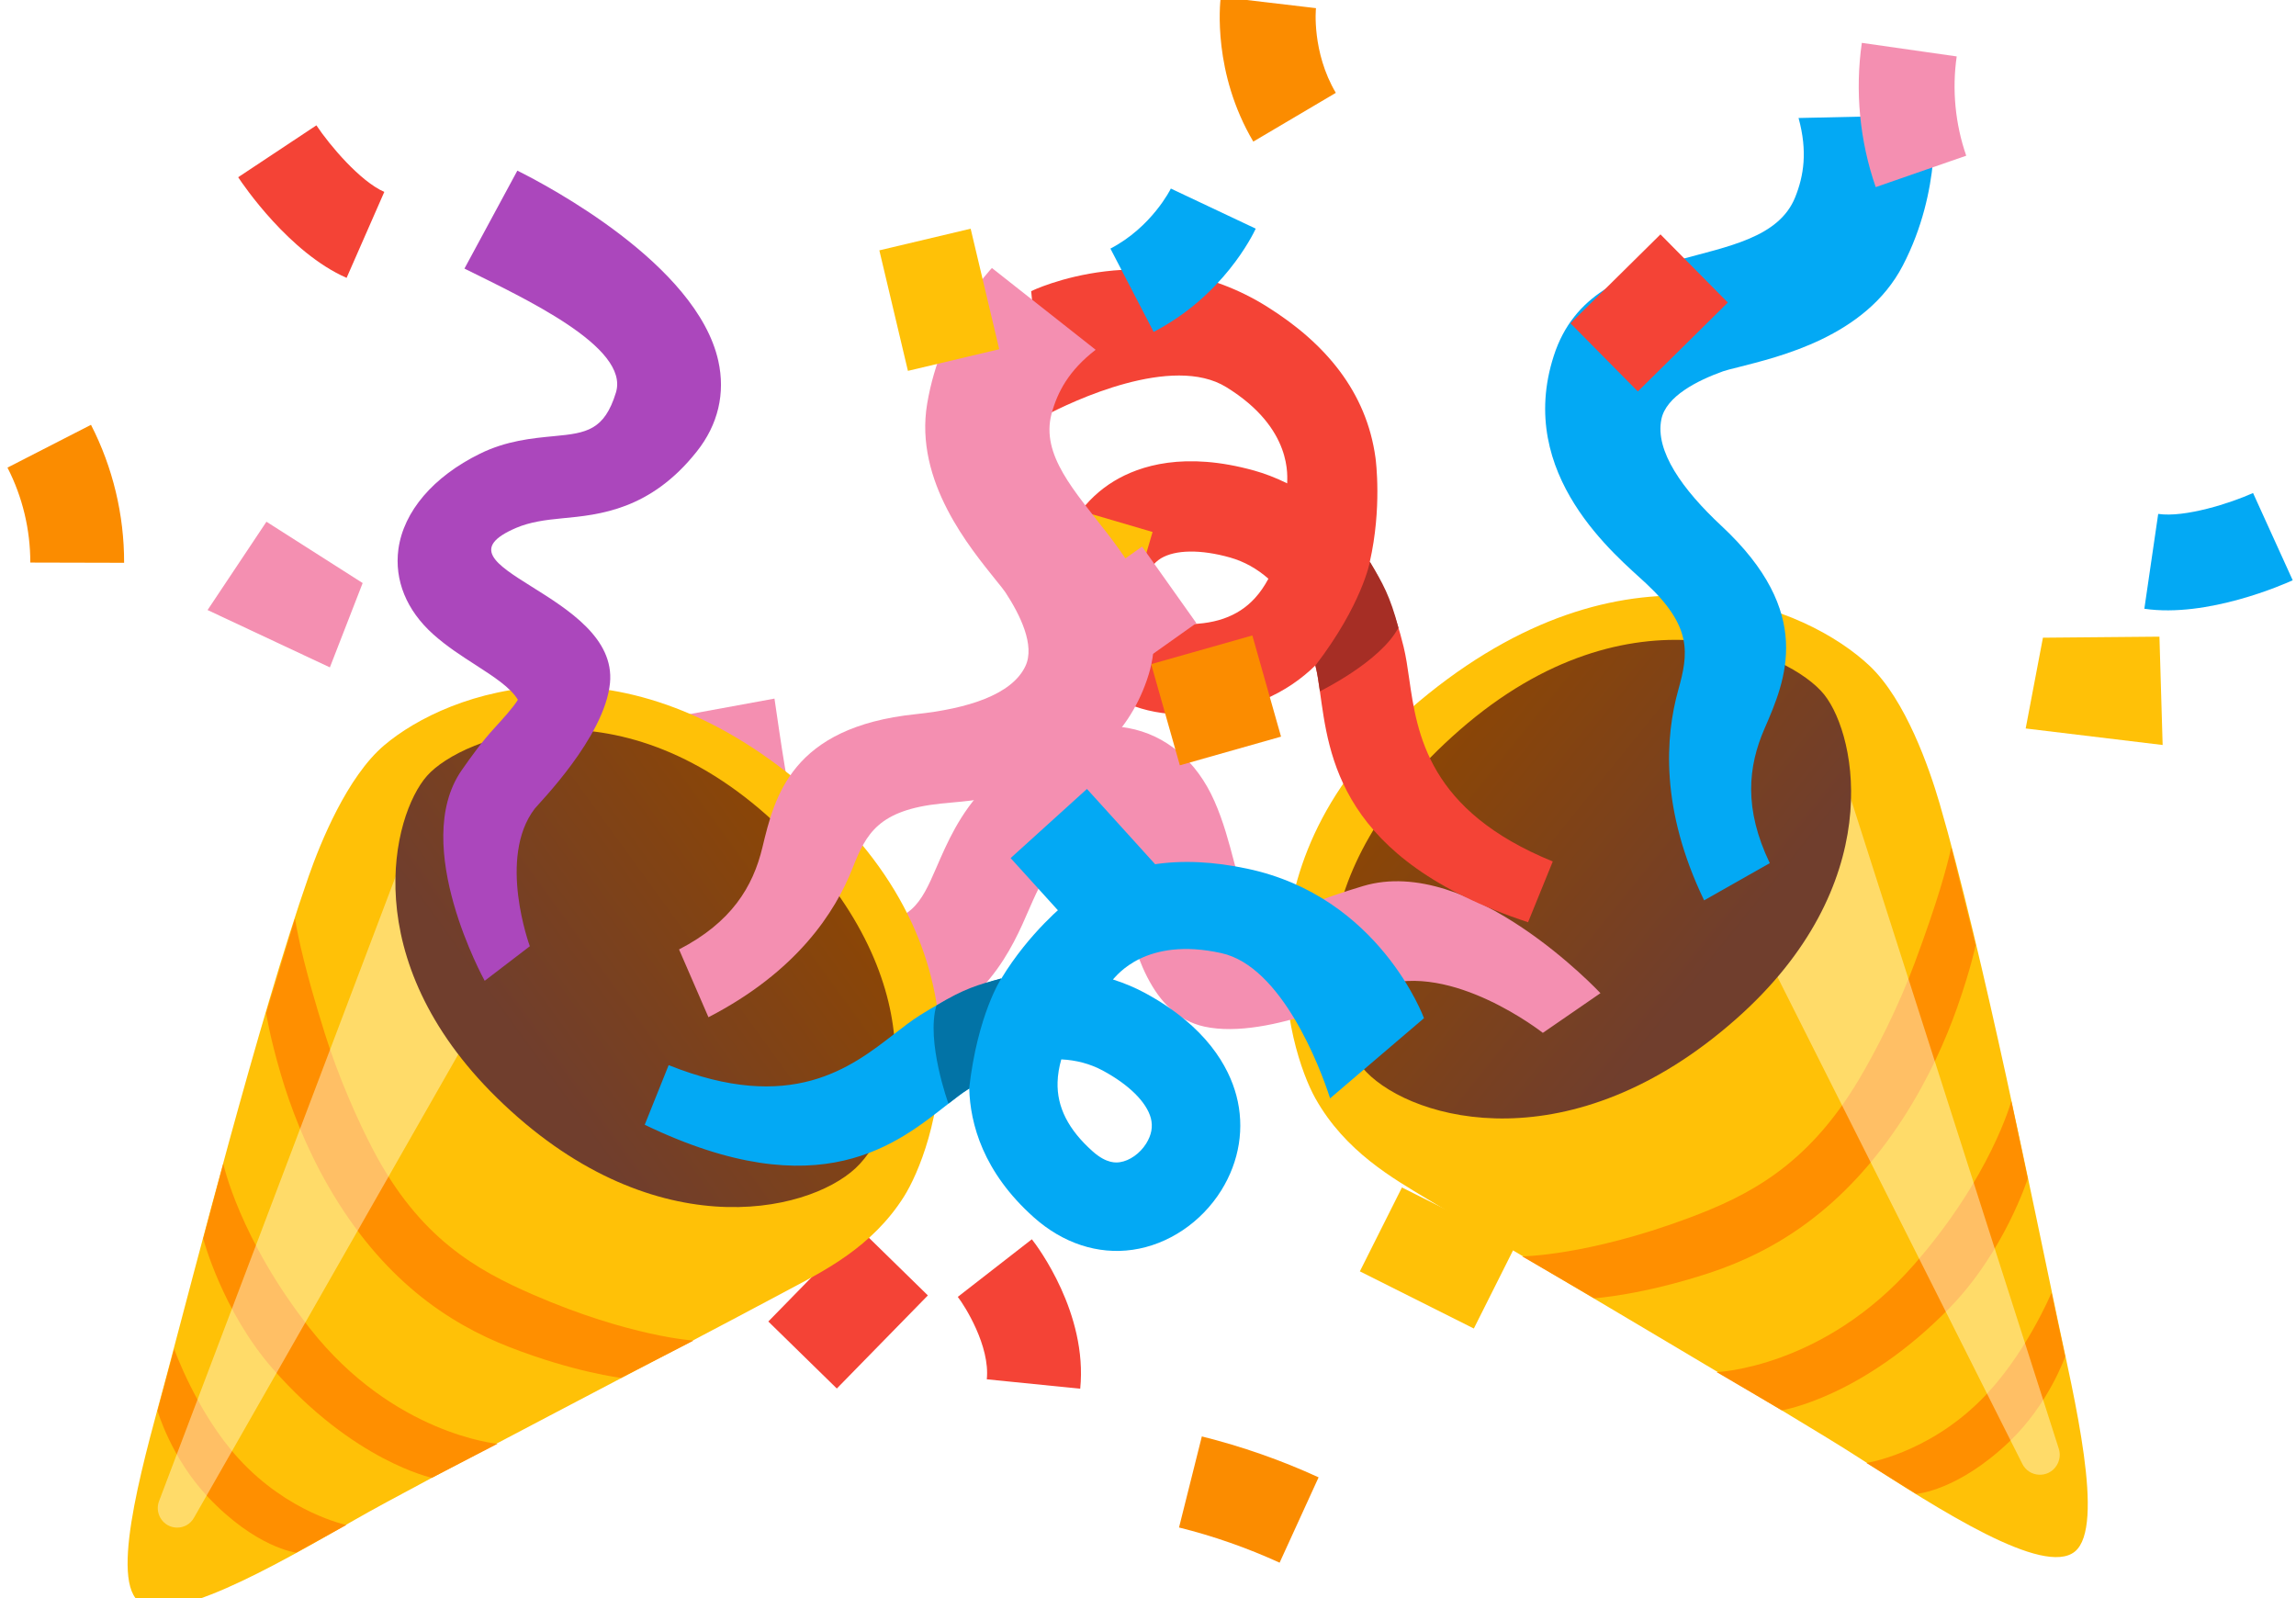
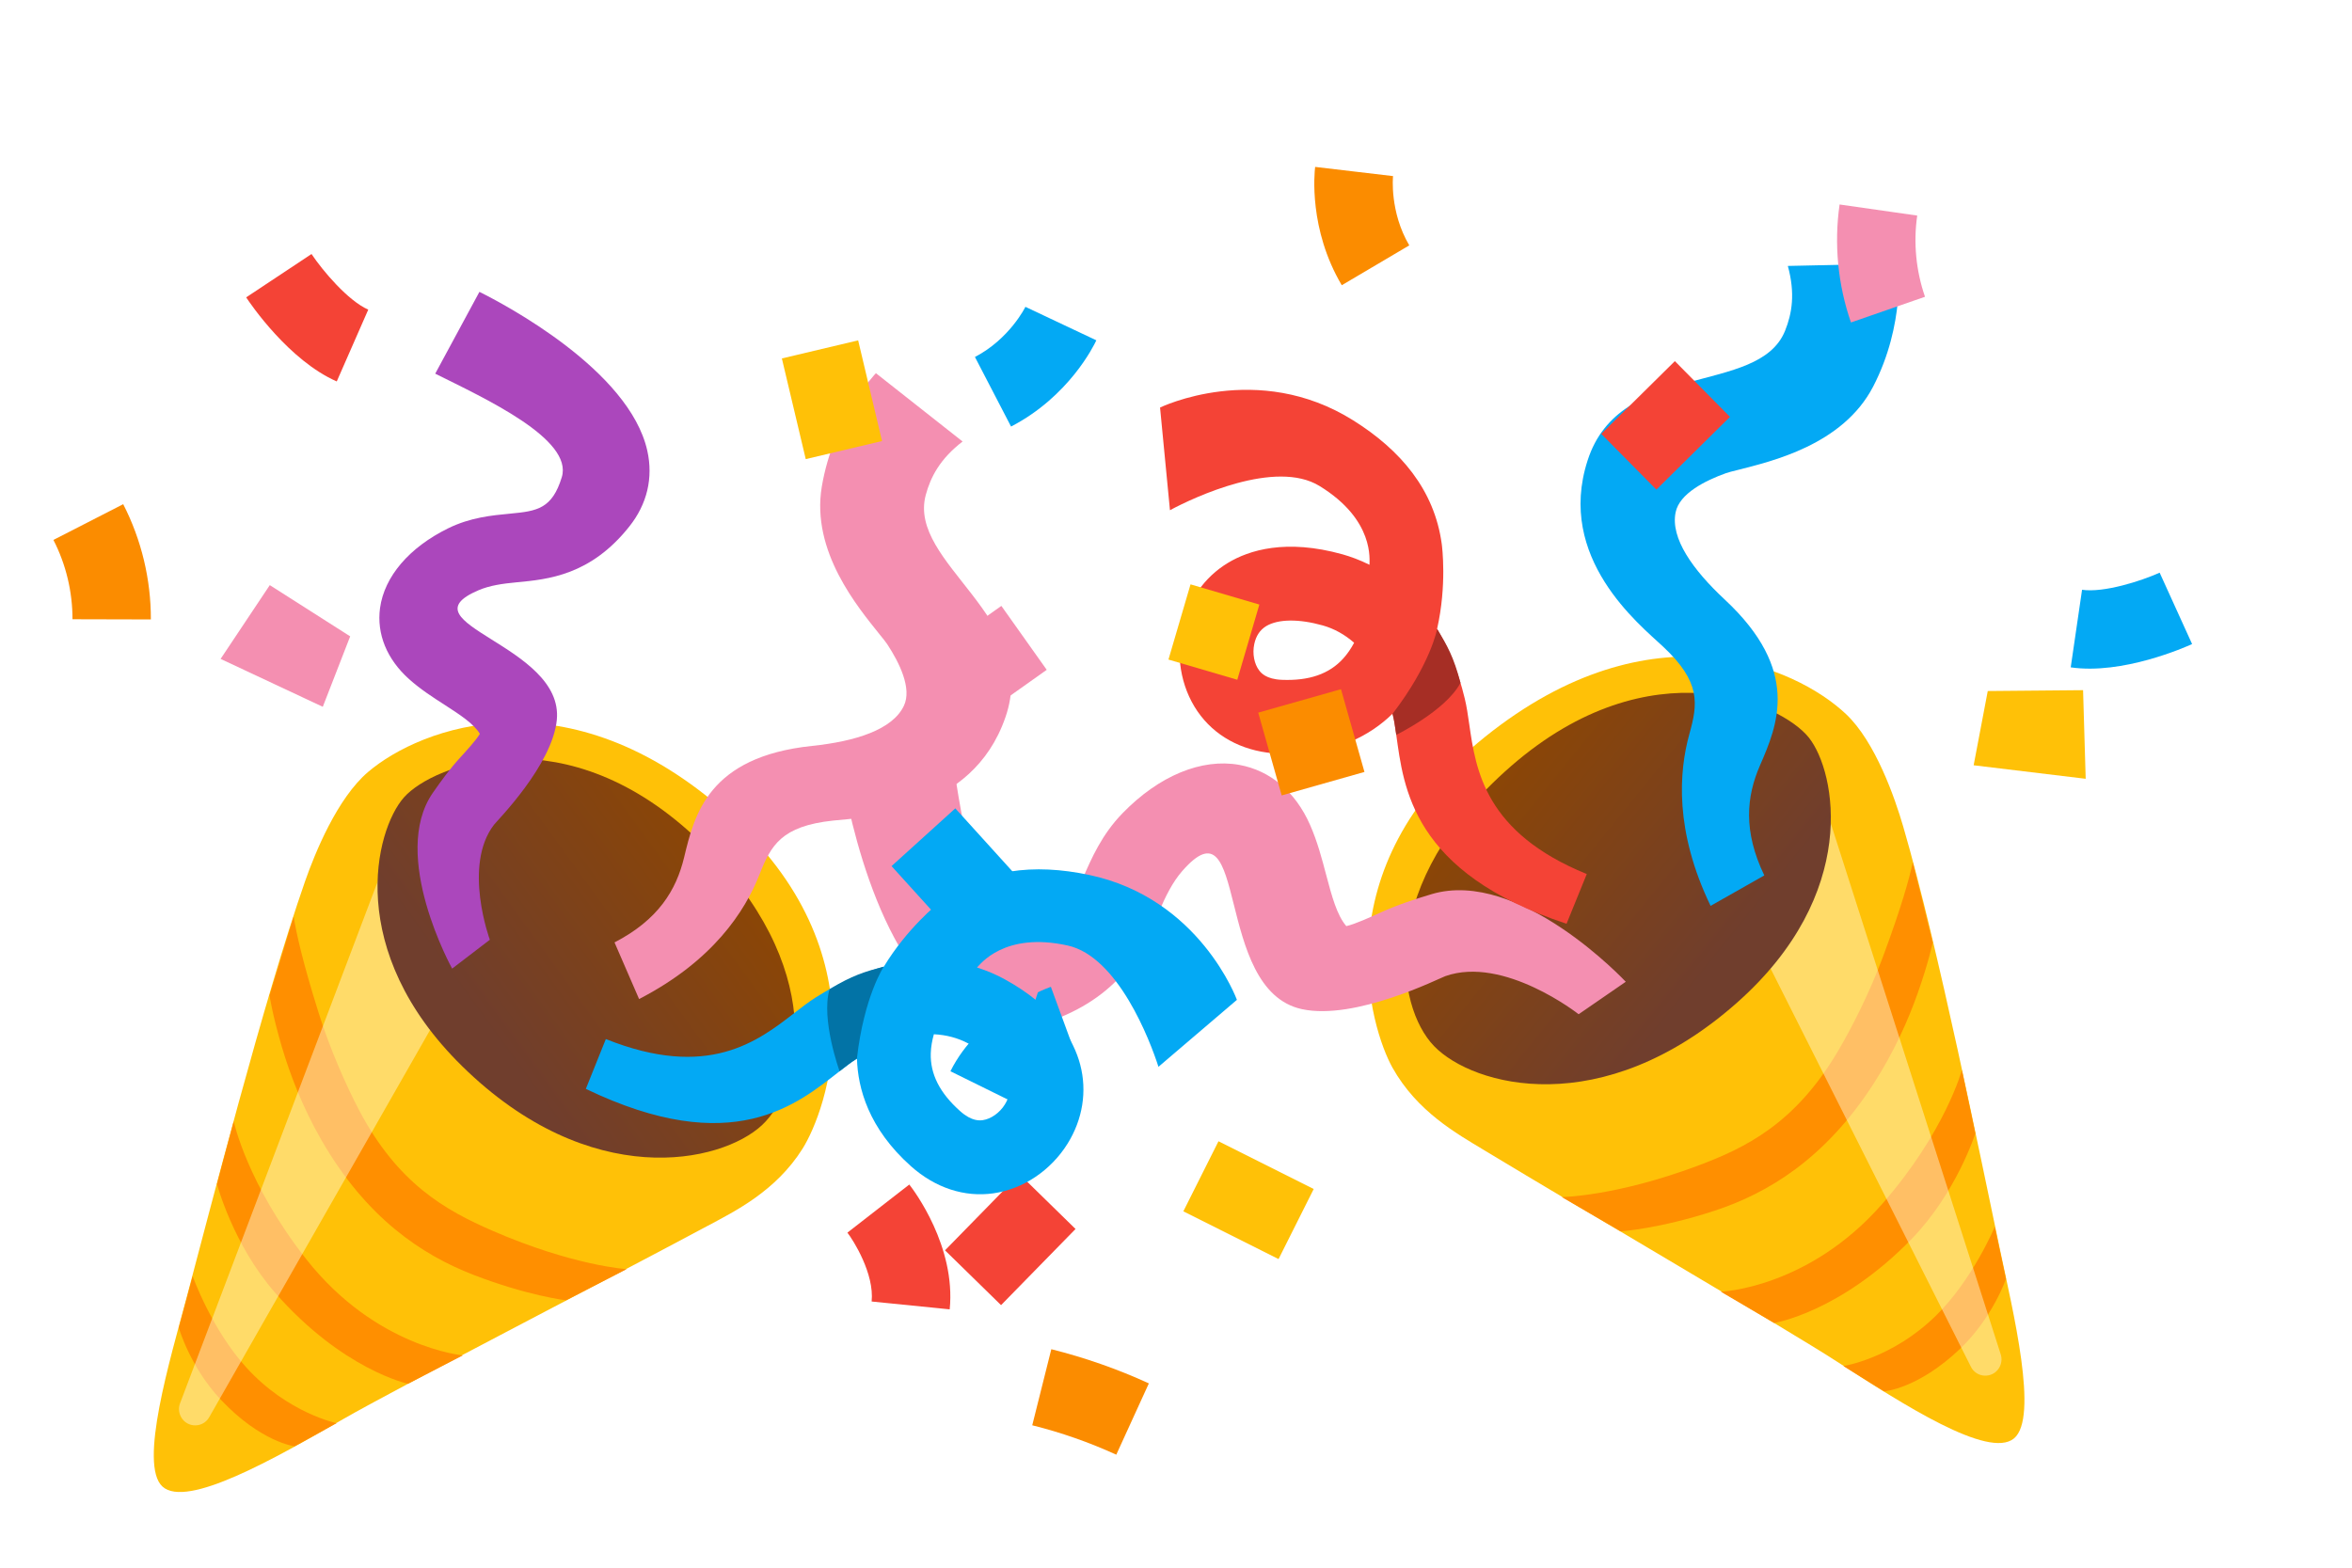
- <svg xmlns="http://www.w3.org/2000/svg" width="184" height="128" viewBox="0 0 184 128">
-   <g transform="translate(59 -1) scale(.96) rotate(8 64 64) translate(128 0) scale(-1 1)">
+ <svg xmlns="http://www.w3.org/2000/svg" width="192" height="128" viewBox="0 0 192 128">
+   <g transform="translate(75 13) scale(.80) rotate(8 64 64) translate(128 0) scale(-1 1)">
    <g>
      <g>
        <g>
          <path style="fill:#FFC107;" d="M7.45,123.27c2.27,2.46,11.62-1.83,19-5.27c5.53-2.57,27.66-11.65,38.66-16.36     c2.97-1.27,7.29-2.93,10.4-7.02c2.76-3.64,10.08-19.1-4.66-34.76c-14.96-15.9-30.37-11.51-36.13-7.43     c-3.39,2.4-6.15,7.81-7.39,10.56c-5.24,11.62-12.71,32.91-15.75,41.28C9.35,110.44,5.2,120.83,7.45,123.27z" />
          <path style="fill:#FF8F00;" d="M25.85,66.49c0.14,1.74,0.49,4.57,1.69,10.02c0.82,3.74,2.16,7.66,3.25,10.25     c3.27,7.79,7.86,10.93,12.51,13.45c7.9,4.28,13.27,5.08,13.27,5.08l-6.44,2.63c0,0-3.9-0.81-9.22-3.43     c-5.07-2.5-10.35-6.73-14.21-15.01c-1.67-3.59-2.64-7.07-3.2-9.83c-0.69-3.42-0.8-5.36-0.8-5.36L25.85,66.49z" />
          <path style="fill:#FF8F00;" d="M17.94,86.77c0,0,0.8,6.49,6.16,14.68c6.28,9.58,15.05,11.15,15.05,11.15l-5.83,2.4     c0,0-6.51-1.99-12.7-10.44c-3.86-5.27-4.94-11.57-4.94-11.57L17.94,86.77z" />
          <path style="fill:#FF8F00;" d="M12.39,102.15c0,0,1.46,5.6,4.66,9.78c3.81,4.99,8.66,6.44,8.66,6.44l-4.47,1.98     c0,0-3.39-0.71-7.1-5.41c-2.82-3.57-3.62-7.67-3.62-7.67L12.39,102.15z" />
          <g style="opacity:0.44;">
            <path style="fill:#FFFDE7;" d="M9.96,116.37L9.96,116.37c-0.2-0.45-0.2-0.96,0.01-1.4l25.47-52.82l4.19,15.75l-26.8,38.71      C12.11,117.69,10.49,117.55,9.96,116.37z" />
          </g>
          <linearGradient id="popper2_p0_SVGID_1_" gradientUnits="userSpaceOnUse" x1="74.384" y1="61.839" x2="44.617" y2="79.699">
            <stop offset="0.024" style="stop-color:#8F4700" />
            <stop offset="1" style="stop-color:#703E2D" />
          </linearGradient>
          <path style="fill:url(#popper2_p0_SVGID_1_);" d="M41.65,83.19c11.9,13.92,25.45,12.18,29.96,8.66c4.52-3.53,8.09-15.66-3.76-29.35     c-12.42-14.34-26.48-10.25-29.73-7.15S30.73,70.42,41.65,83.19z" />
          <g transform="translate(55 84) rotate(41) scale(0.94) translate(-59 -75)">
            <path style="fill:#F48FB1;" d="M62.77,75.35l-6.21-0.17c0,0,2.95-16.66,12.5-19.46c1.79-0.52,3.75-1.05,5.72-1.34      c1.17-0.18,3.02-0.45,3.93-0.79c0.21-1.57-0.45-3.57-1.19-5.84c-0.58-1.76-1.18-3.57-1.5-5.55c-0.62-3.86,0.41-7.27,2.9-9.62      c3.04-2.85,7.95-3.76,13.49-2.5c3.16,0.72,5.49,2.27,7.54,3.63c2.93,1.95,4.64,2.94,8.22,0.53c4.33-2.92-1.33-14.35-4.34-20.95      l11.23-4.68c1.51,3.3,8.8,20.28,3.99,29.97c-1.62,3.26-4.41,5.42-8.07,6.23c-7.96,1.78-12.62-1.32-16.02-3.58      c-1.61-1.07-3.02-1.91-4.55-2.35c-10.63-3.03,4.21,12.61-2.74,19.64c-4.17,4.21-14.36,5.32-15.02,5.48      C66.09,65.58,62.77,75.35,62.77,75.35z" />
          </g>
          <g transform="translate(43 72) rotate(-75) scale(0.94) translate(-55 -84)">
            <path style="fill:#03A9F4;" d="M82.52,88.92c-4.34-3.64-6.65-2.99-9.75-1.7c-4,1.66-10.29,2.89-18.83,0l2.57-6.19      c5.07,1.71,8.74,0.88,11.91-0.99c4.08-2.4,9.66-5.69,18.34,1.6c3.62,3.04,7.33,5.06,10.05,4.14c1.98-0.66,3.03-3.61,3.56-5.96      c0.05-0.21,0.13-0.81,0.19-1.34c0.48-3.67,1.28-11.59,7.18-15.64c6.31-4.33,12.94-4.33,12.94-4.33l1.2,11.92      c-3.05-0.45-5.17,0.17-6.96,1.16c-6.74,3.75-0.87,18.15-11.36,22.99C93.47,99.27,85.22,91.18,82.52,88.92z" />
          </g>
          <g transform="translate(59 75) rotate(34) scale(0.94) translate(-43 -72)">
            <path style="fill:#F44336;" d="M45.4,73.72l-4.34-3.89c7.97-8.9,5.87-15.44,4.34-20.2c-0.31-0.96-0.6-1.87-0.79-2.74      c-0.68-3.08-0.82-5.76-0.61-8.1c-3.06-3.81-4.41-7.8-4.5-8.07c-1.86-5.63-0.46-11.12,2.75-16.27C48.74,4,60.49,4,60.49,4      l3.92,10.49c-2.98-0.12-12.75,0.03-15.75,4.76c-3.79,5.96-1.3,9.64-1.12,10.06c0.73-0.95,1.47-1.71,2.13-2.3      c4.79-4.25,8.95-4.86,11.6-4.62c2.98,0.27,5.68,1.77,7.61,4.23c2.11,2.7,2.98,6.21,2.31,9.4c-0.65,3.11-2.72,5.74-5.83,7.41      c-5.43,2.92-9.95,2.52-12.98,1.51c0.02,0.07,0.03,0.15,0.05,0.22c0.11,0.5,0.33,1.2,0.59,2.01      C54.79,52.65,58.08,61.35,45.4,73.72z M52.75,36.19c0.58,0.42,1.19,0.77,1.82,1.02c2.1,0.84,4.39,0.56,6.99-0.84      c1.53-0.82,1.71-1.7,1.77-1.99c0.18-0.87-0.12-1.98-0.77-2.81c-0.57-0.73-1.23-1.11-2.02-1.19c-1.5-0.13-3.53,0.82-5.56,2.63      C54.01,33.88,53.27,34.95,52.75,36.19z" />
            <path style="fill:#A62E25;" d="M43.99,38.79c-0.19,2.2-0.28,3.51,0.29,6.37c2.75,2.02,8.74,2.02,8.74,2.02    c-0.26-0.81-0.49-1.51-0.59-2.01c-0.02-0.07-0.03-0.15-0.05-0.22C46.29,41.91,43.99,38.79,43.99,38.79z" />
          </g>
        </g>
      </g>
      <g transform="translate(-7 -8) rotate(-25 64 64)">
        <g>
          <polygon style="fill:#FFC107;" points="31.53,48.64 21.19,43.57 26.34,36.13 34.45,41.5   " />
        </g>
      </g>
      <g transform="translate(0 3) rotate(-8 64 64)">
        <g>
          <path style="fill:#03A9F4;" d="M16.29,34.6c-5.28-0.71-10.66-5.19-11.25-5.7l5.19-6.09c1.57,1.33,4.9,3.56,7.13,3.86L16.29,34.6z" />
        </g>
      </g>
      <g transform="translate(7 -3) rotate(9 64 64)">
        <g>
          <path style="fill:#F48FB1;" d="M25.61,21.27l-7.6-2.49c0.87-2.66,1.1-5.53,0.65-8.3l7.9-1.27C27.21,13.23,26.88,17.4,25.61,21.27z    " />
        </g>
      </g>
      <g transform="translate(-1 8) rotate(-25 64 64)">
        <g>
          <rect x="74.11" y="14.35" transform="matrix(0.9769 -0.2137 0.2137 0.9769 -2.3917 17.1437)" style="fill:#F44336;" width="8" height="10.56" />
        </g>
      </g>
      <g transform="translate(6 2) rotate(-8 64 64)">
        <g>
          <path style="fill:#FB8C00;" d="M92.46,17.77l-5.5-5.81c2.88-2.73,3.54-6.3,3.54-6.34l7.9,1.29C98.3,7.54,97.29,13.2,92.46,17.77z" />
        </g>
      </g>
      <g transform="translate(-2 -4) rotate(9 64 64)">
        <g>
          <rect x="96.54" y="47.3" transform="matrix(0.9545 -0.2983 0.2983 0.9545 -10.7408 32.2313)" style="fill:#FFC107;" width="7.32" height="8" />
        </g>
      </g>
      <g transform="translate(5 7) rotate(-25 64 64)">
        <g>
          <path style="fill:#03A9F4;" d="M97.55,113.03l-7.95-0.94c0.34-2.83-1.77-6.3-2.35-7.07l6.4-4.8    C94.13,100.85,98.3,106.62,97.55,113.03z" />
        </g>
      </g>
      <g transform="translate(-3 1) rotate(-8 64 64)">
        <g>
          <path style="fill:#F48FB1;" d="M120.37,102.89c-2.99-0.45-6.05-0.63-9.07-0.52l-0.27-8c3.51-0.12,7.06,0.08,10.53,0.61    L120.37,102.89z" />
        </g>
      </g>
      <g transform="translate(4 -5) rotate(9 64 64)">
        <g>
          <rect x="112.29" y="109.43" transform="matrix(0.7026 -0.7116 0.7116 0.7026 -47.1516 116.922)" style="fill:#F44336;" width="8" height="10.87" />
        </g>
      </g>
      <g transform="translate(-4 6) rotate(-25 64 64)">
        <rect x="88.29" y="65.14" transform="matrix(0.6583 0.7527 -0.7527 0.6583 84.0086 -46.0064)" style="fill:#FB8C00;" width="8.78" height="8.78" />
      </g>
    </g>
  </g>
-   <g transform="translate(-1 8) scale(.94) rotate(-5 64 64)">
+   <g transform="translate(3 19) scale(.80) rotate(-5 64 64)">
    <g>
      <g>
        <g>
          <path style="fill:#FFC107;" d="M7.45,123.27c2.27,2.46,11.62-1.83,19-5.27c5.53-2.57,27.66-11.65,38.66-16.36     c2.97-1.27,7.29-2.93,10.4-7.02c2.76-3.64,10.08-19.1-4.66-34.76c-14.96-15.9-30.37-11.51-36.13-7.43     c-3.39,2.4-6.15,7.81-7.39,10.56c-5.24,11.62-12.71,32.91-15.75,41.28C9.35,110.44,5.2,120.83,7.45,123.27z" />
          <path style="fill:#FF8F00;" d="M25.85,66.49c0.14,1.74,0.49,4.57,1.69,10.02c0.82,3.74,2.16,7.66,3.25,10.25     c3.27,7.79,7.86,10.93,12.51,13.45c7.9,4.28,13.27,5.08,13.27,5.08l-6.44,2.63c0,0-3.9-0.81-9.22-3.43     c-5.07-2.5-10.35-6.73-14.21-15.01c-1.67-3.59-2.64-7.07-3.2-9.83c-0.69-3.42-0.8-5.36-0.8-5.36L25.85,66.49z" />
          <path style="fill:#FF8F00;" d="M17.94,86.77c0,0,0.8,6.49,6.16,14.68c6.28,9.58,15.05,11.15,15.05,11.15l-5.83,2.4     c0,0-6.51-1.99-12.7-10.44c-3.86-5.27-4.94-11.57-4.94-11.57L17.94,86.77z" />
          <path style="fill:#FF8F00;" d="M12.39,102.15c0,0,1.46,5.6,4.66,9.78c3.81,4.99,8.66,6.44,8.66,6.44l-4.47,1.98     c0,0-3.39-0.71-7.1-5.41c-2.82-3.57-3.62-7.67-3.62-7.67L12.39,102.15z" />
          <g style="opacity:0.44;">
            <path style="fill:#FFFDE7;" d="M9.96,116.37L9.96,116.37c-0.2-0.45-0.2-0.96,0.01-1.4l25.47-52.82l4.19,15.75l-26.8,38.71      C12.11,117.69,10.49,117.55,9.96,116.37z" />
          </g>
          <linearGradient id="popper2_p1_SVGID_1_" gradientUnits="userSpaceOnUse" x1="74.384" y1="61.839" x2="44.617" y2="79.699">
            <stop offset="0.024" style="stop-color:#8F4700" />
            <stop offset="1" style="stop-color:#703E2D" />
          </linearGradient>
          <path style="fill:url(#popper2_p1_SVGID_1_);" d="M41.65,83.19c11.9,13.92,25.45,12.18,29.96,8.66c4.52-3.53,8.09-15.66-3.76-29.35     c-12.42-14.34-26.48-10.25-29.73-7.15S30.73,70.42,41.65,83.19z" />
          <g transform="translate(55 84) rotate(75) scale(0.94) translate(-43 -72)">
            <path style="fill:#03A9F4;" d="M45.4,73.72l-4.34-3.89c7.97-8.9,5.87-15.44,4.34-20.2c-0.31-0.96-0.6-1.87-0.79-2.74      c-0.68-3.08-0.82-5.76-0.61-8.1c-3.06-3.81-4.41-7.8-4.5-8.07c-1.86-5.63-0.46-11.12,2.75-16.27C48.74,4,60.49,4,60.49,4      l3.92,10.49c-2.98-0.12-12.75,0.03-15.75,4.76c-3.79,5.96-1.3,9.64-1.12,10.06c0.73-0.95,1.47-1.71,2.13-2.3      c4.79-4.25,8.95-4.86,11.6-4.62c2.98,0.27,5.68,1.77,7.61,4.23c2.11,2.7,2.98,6.21,2.31,9.4c-0.65,3.11-2.72,5.74-5.83,7.41      c-5.43,2.92-9.95,2.52-12.98,1.51c0.02,0.07,0.03,0.15,0.05,0.22c0.11,0.5,0.33,1.2,0.59,2.01      C54.79,52.65,58.08,61.35,45.4,73.72z M52.75,36.19c0.58,0.42,1.19,0.77,1.82,1.02c2.1,0.84,4.39,0.56,6.99-0.84      c1.53-0.82,1.71-1.7,1.77-1.99c0.18-0.87-0.12-1.98-0.77-2.81c-0.57-0.73-1.23-1.11-2.02-1.19c-1.5-0.13-3.53,0.82-5.56,2.63      C54.01,33.88,53.27,34.95,52.75,36.19z" />
            <path style="fill:#0273A6;" d="M43.99,38.79c-0.19,2.2-0.28,3.51,0.29,6.37c2.75,2.02,8.74,2.02,8.74,2.02    c-0.26-0.81-0.49-1.51-0.59-2.01c-0.02-0.07-0.03-0.15-0.05-0.22C46.29,41.91,43.99,38.79,43.99,38.79z" />
          </g>
          <g transform="translate(43 72) rotate(-34) scale(0.78) translate(-59 -75)">
            <path style="fill:#AB47BC;" d="M62.77,75.35l-6.21-0.17c0,0,2.95-16.66,12.5-19.46c1.79-0.52,3.75-1.05,5.72-1.34      c1.17-0.18,3.02-0.45,3.93-0.79c0.21-1.57-0.45-3.57-1.19-5.84c-0.58-1.76-1.18-3.57-1.5-5.55c-0.62-3.86,0.41-7.27,2.9-9.62      c3.04-2.85,7.95-3.76,13.49-2.5c3.16,0.72,5.49,2.27,7.54,3.63c2.93,1.95,4.64,2.94,8.22,0.53c4.33-2.92-1.33-14.35-4.34-20.95      l11.23-4.68c1.51,3.3,8.8,20.28,3.99,29.97c-1.62,3.26-4.41,5.42-8.07,6.23c-7.96,1.78-12.62-1.32-16.02-3.58      c-1.61-1.07-3.02-1.91-4.55-2.35c-10.63-3.03,4.21,12.61-2.74,19.64c-4.17,4.21-14.36,5.32-15.02,5.48      C66.09,65.58,62.77,75.35,62.77,75.35z" />
          </g>
          <g transform="translate(59 75) rotate(-41) scale(0.94) translate(-55 -84)">
            <path style="fill:#F48FB1;" d="M82.52,88.92c-4.34-3.64-6.65-2.99-9.75-1.7c-4,1.66-10.29,2.89-18.83,0l2.57-6.19      c5.07,1.71,8.74,0.88,11.91-0.99c4.08-2.4,9.66-5.69,18.34,1.6c3.62,3.04,7.33,5.06,10.05,4.14c1.98-0.66,3.03-3.61,3.56-5.96      c0.05-0.21,0.13-0.81,0.19-1.34c0.48-3.67,1.28-11.59,7.18-15.64c6.31-4.33,12.94-4.33,12.94-4.33l1.2,11.92      c-3.05-0.45-5.17,0.17-6.96,1.16c-6.74,3.75-0.87,18.15-11.36,22.99C93.47,99.27,85.22,91.18,82.52,88.92z" />
          </g>
        </g>
      </g>
      <g transform="translate(-2 -1) rotate(4 64 64)">
        <g>
          <polygon style="fill:#F48FB1;" points="31.53,48.64 21.19,43.57 26.34,36.13 34.45,41.5   " />
        </g>
      </g>
      <g transform="translate(5 -7) rotate(21 64 64)">
        <g>
          <path style="fill:#F44336;" d="M16.29,34.6c-5.28-0.71-10.66-5.19-11.25-5.7l5.19-6.09c1.57,1.33,4.9,3.56,7.13,3.86L16.29,34.6z" />
        </g>
      </g>
      <g transform="translate(-3 4) rotate(-13 64 64)">
        <g>
          <path style="fill:#FB8C00;" d="M25.61,21.27l-7.6-2.49c0.87-2.66,1.1-5.53,0.65-8.3l7.9-1.27C27.21,13.23,26.88,17.4,25.61,21.27z    " />
        </g>
      </g>
      <g transform="translate(4 -2) rotate(4 64 64)">
        <g>
          <rect x="74.11" y="14.35" transform="matrix(0.9769 -0.2137 0.2137 0.9769 -2.3917 17.1437)" style="fill:#FFC107;" width="8" height="10.56" />
        </g>
      </g>
      <g transform="translate(-4 -8) rotate(21 64 64)">
        <g>
          <path style="fill:#03A9F4;" d="M92.46,17.77l-5.5-5.81c2.88-2.73,3.54-6.3,3.54-6.34l7.9,1.29C98.3,7.54,97.29,13.2,92.46,17.77z" />
        </g>
      </g>
      <g transform="translate(3 3) rotate(-13 64 64)">
        <g>
          <rect x="96.54" y="47.3" transform="matrix(0.9545 -0.2983 0.2983 0.9545 -10.7408 32.2313)" style="fill:#F48FB1;" width="7.32" height="8" />
        </g>
      </g>
      <g transform="translate(-5 -3) rotate(4 64 64)">
        <g>
          <path style="fill:#F44336;" d="M97.55,113.03l-7.95-0.94c0.34-2.83-1.77-6.3-2.35-7.07l6.4-4.8    C94.13,100.85,98.3,106.62,97.55,113.03z" />
        </g>
      </g>
      <g transform="translate(2 8) rotate(21 64 64)">
        <g>
          <path style="fill:#FB8C00;" d="M120.37,102.89c-2.99-0.45-6.05-0.63-9.07-0.52l-0.27-8c3.51-0.12,7.06,0.08,10.53,0.61    L120.37,102.89z" />
        </g>
      </g>
      <g transform="translate(-6 2) rotate(-13 64 64)">
        <g>
          <rect x="112.29" y="109.43" transform="matrix(0.7026 -0.7116 0.7116 0.7026 -47.1516 116.922)" style="fill:#FFC107;" width="8" height="10.87" />
        </g>
      </g>
      <g transform="translate(1 -4) rotate(4 64 64)">
        <rect x="88.29" y="65.14" transform="matrix(0.6583 0.7527 -0.7527 0.6583 84.0086 -46.0064)" style="fill:#03A9F4;" width="8.78" height="8.78" />
      </g>
    </g>
  </g>
</svg>
